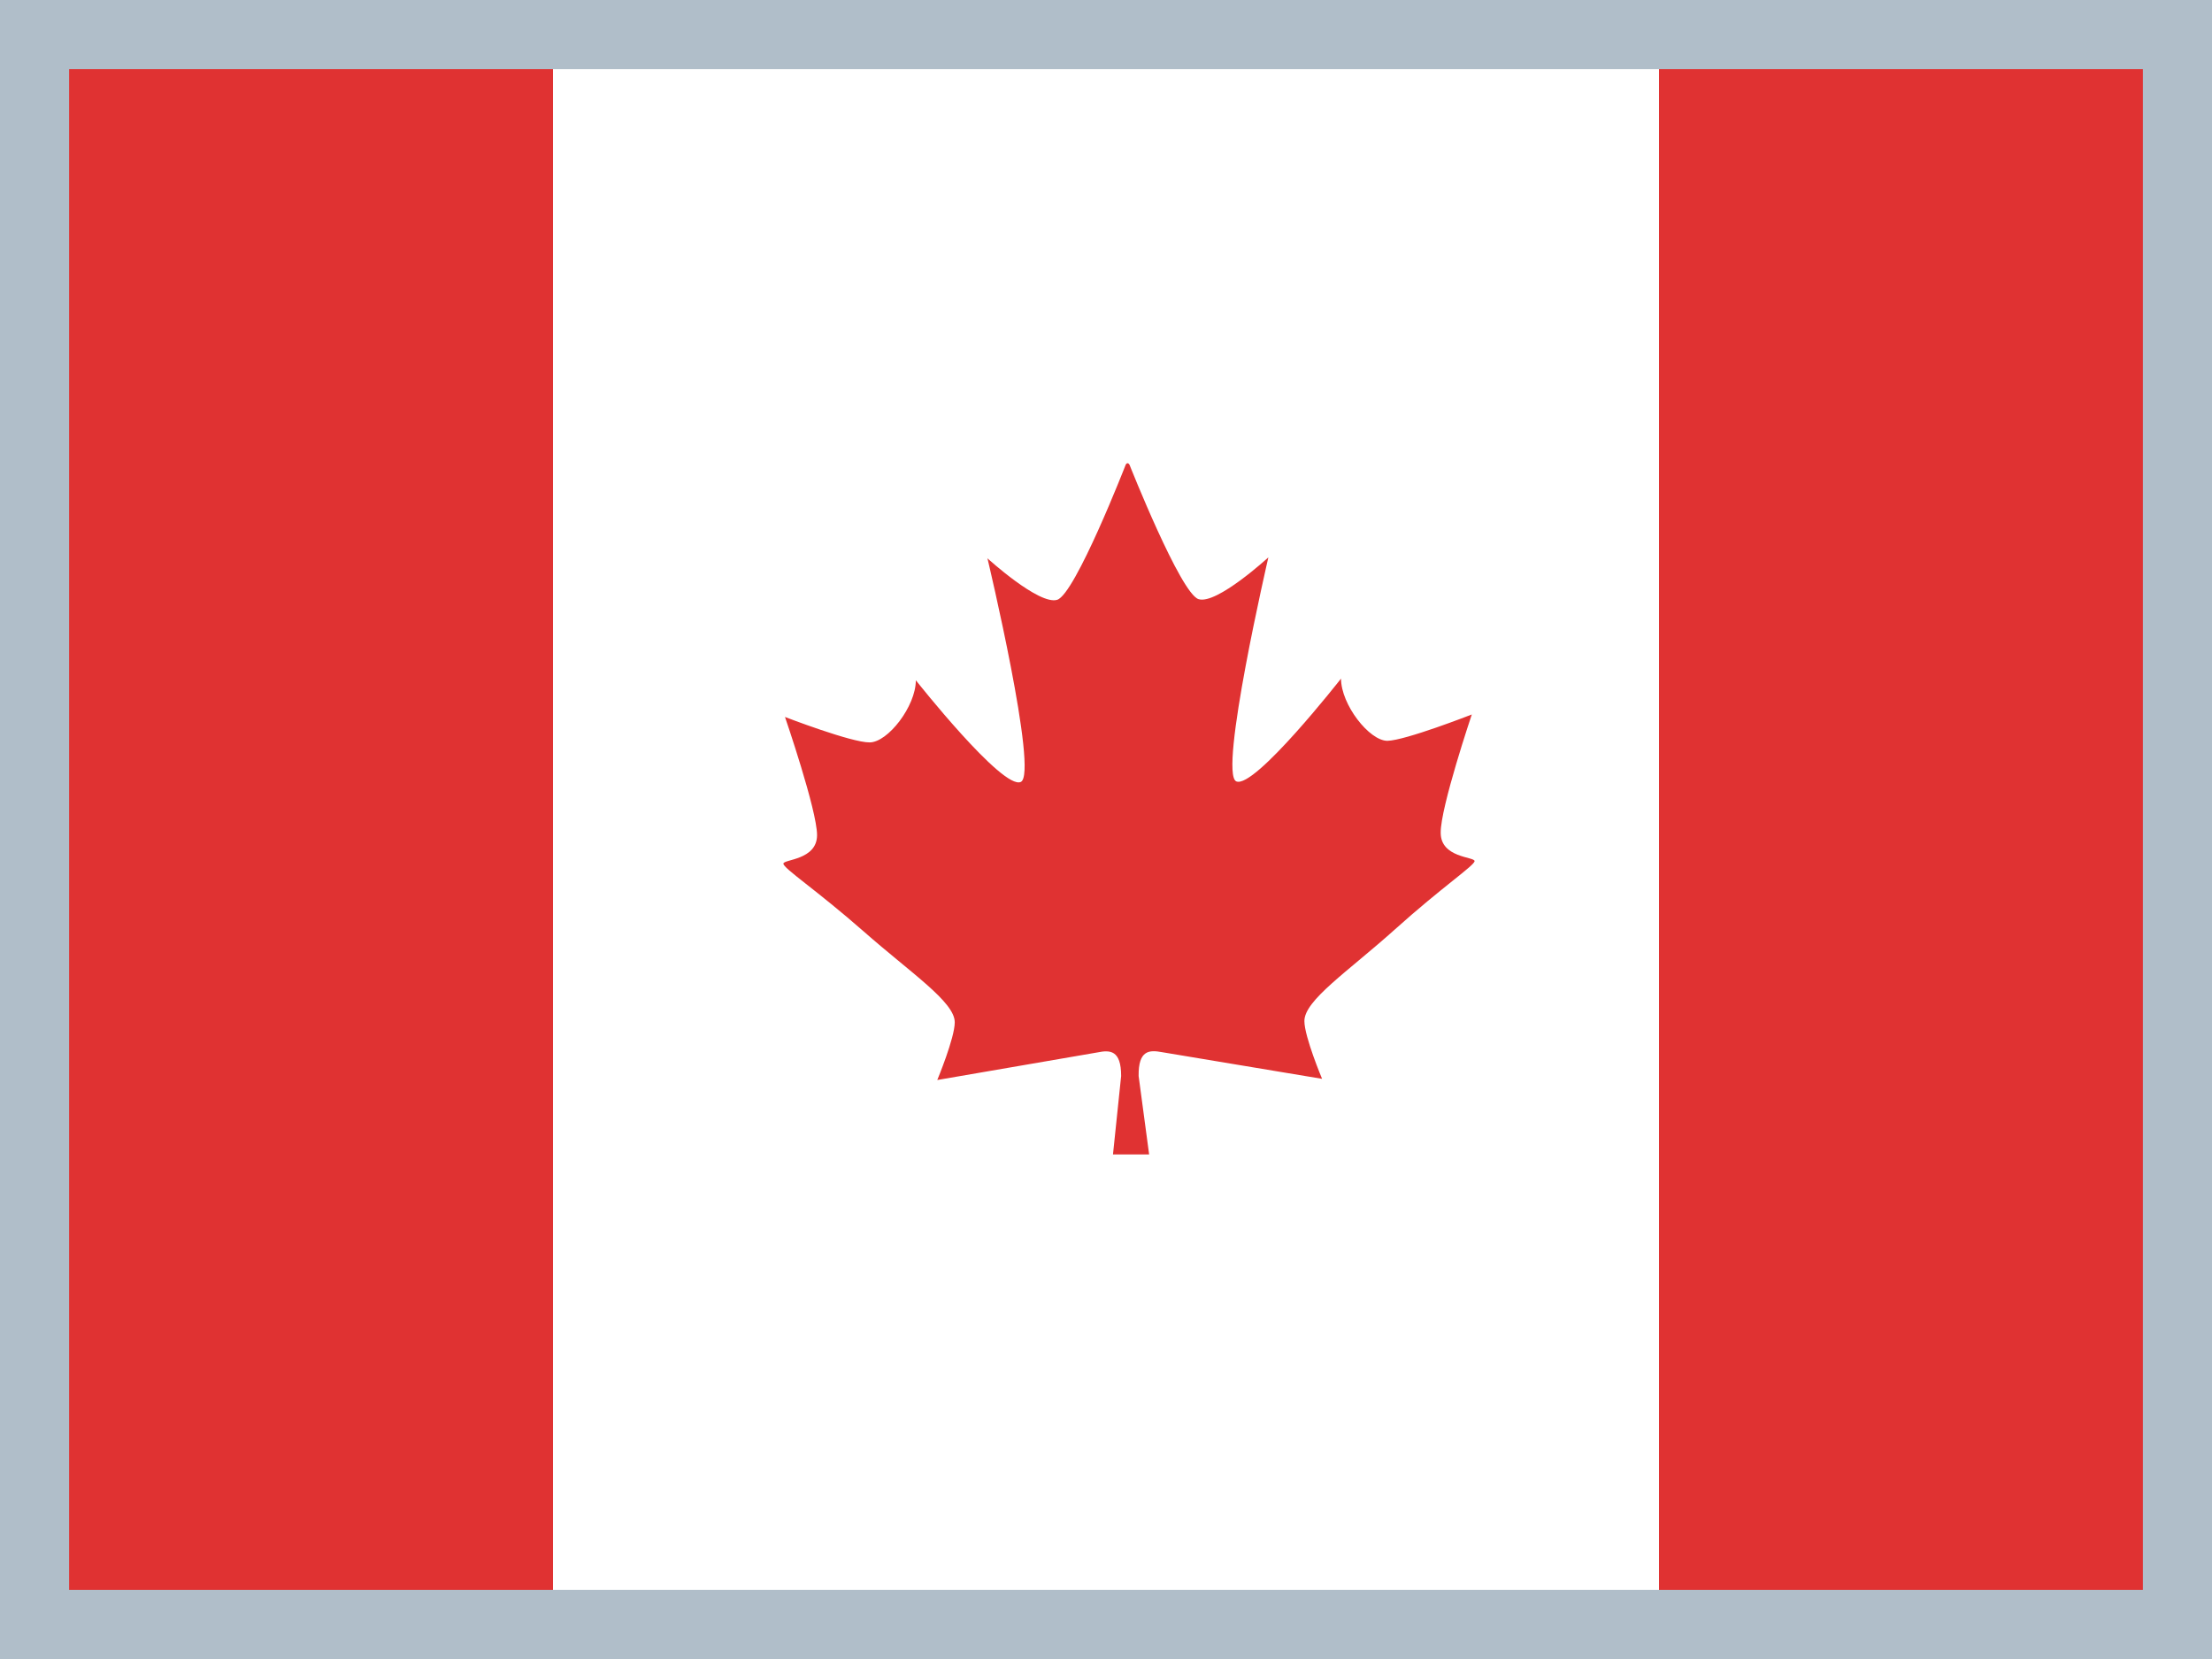
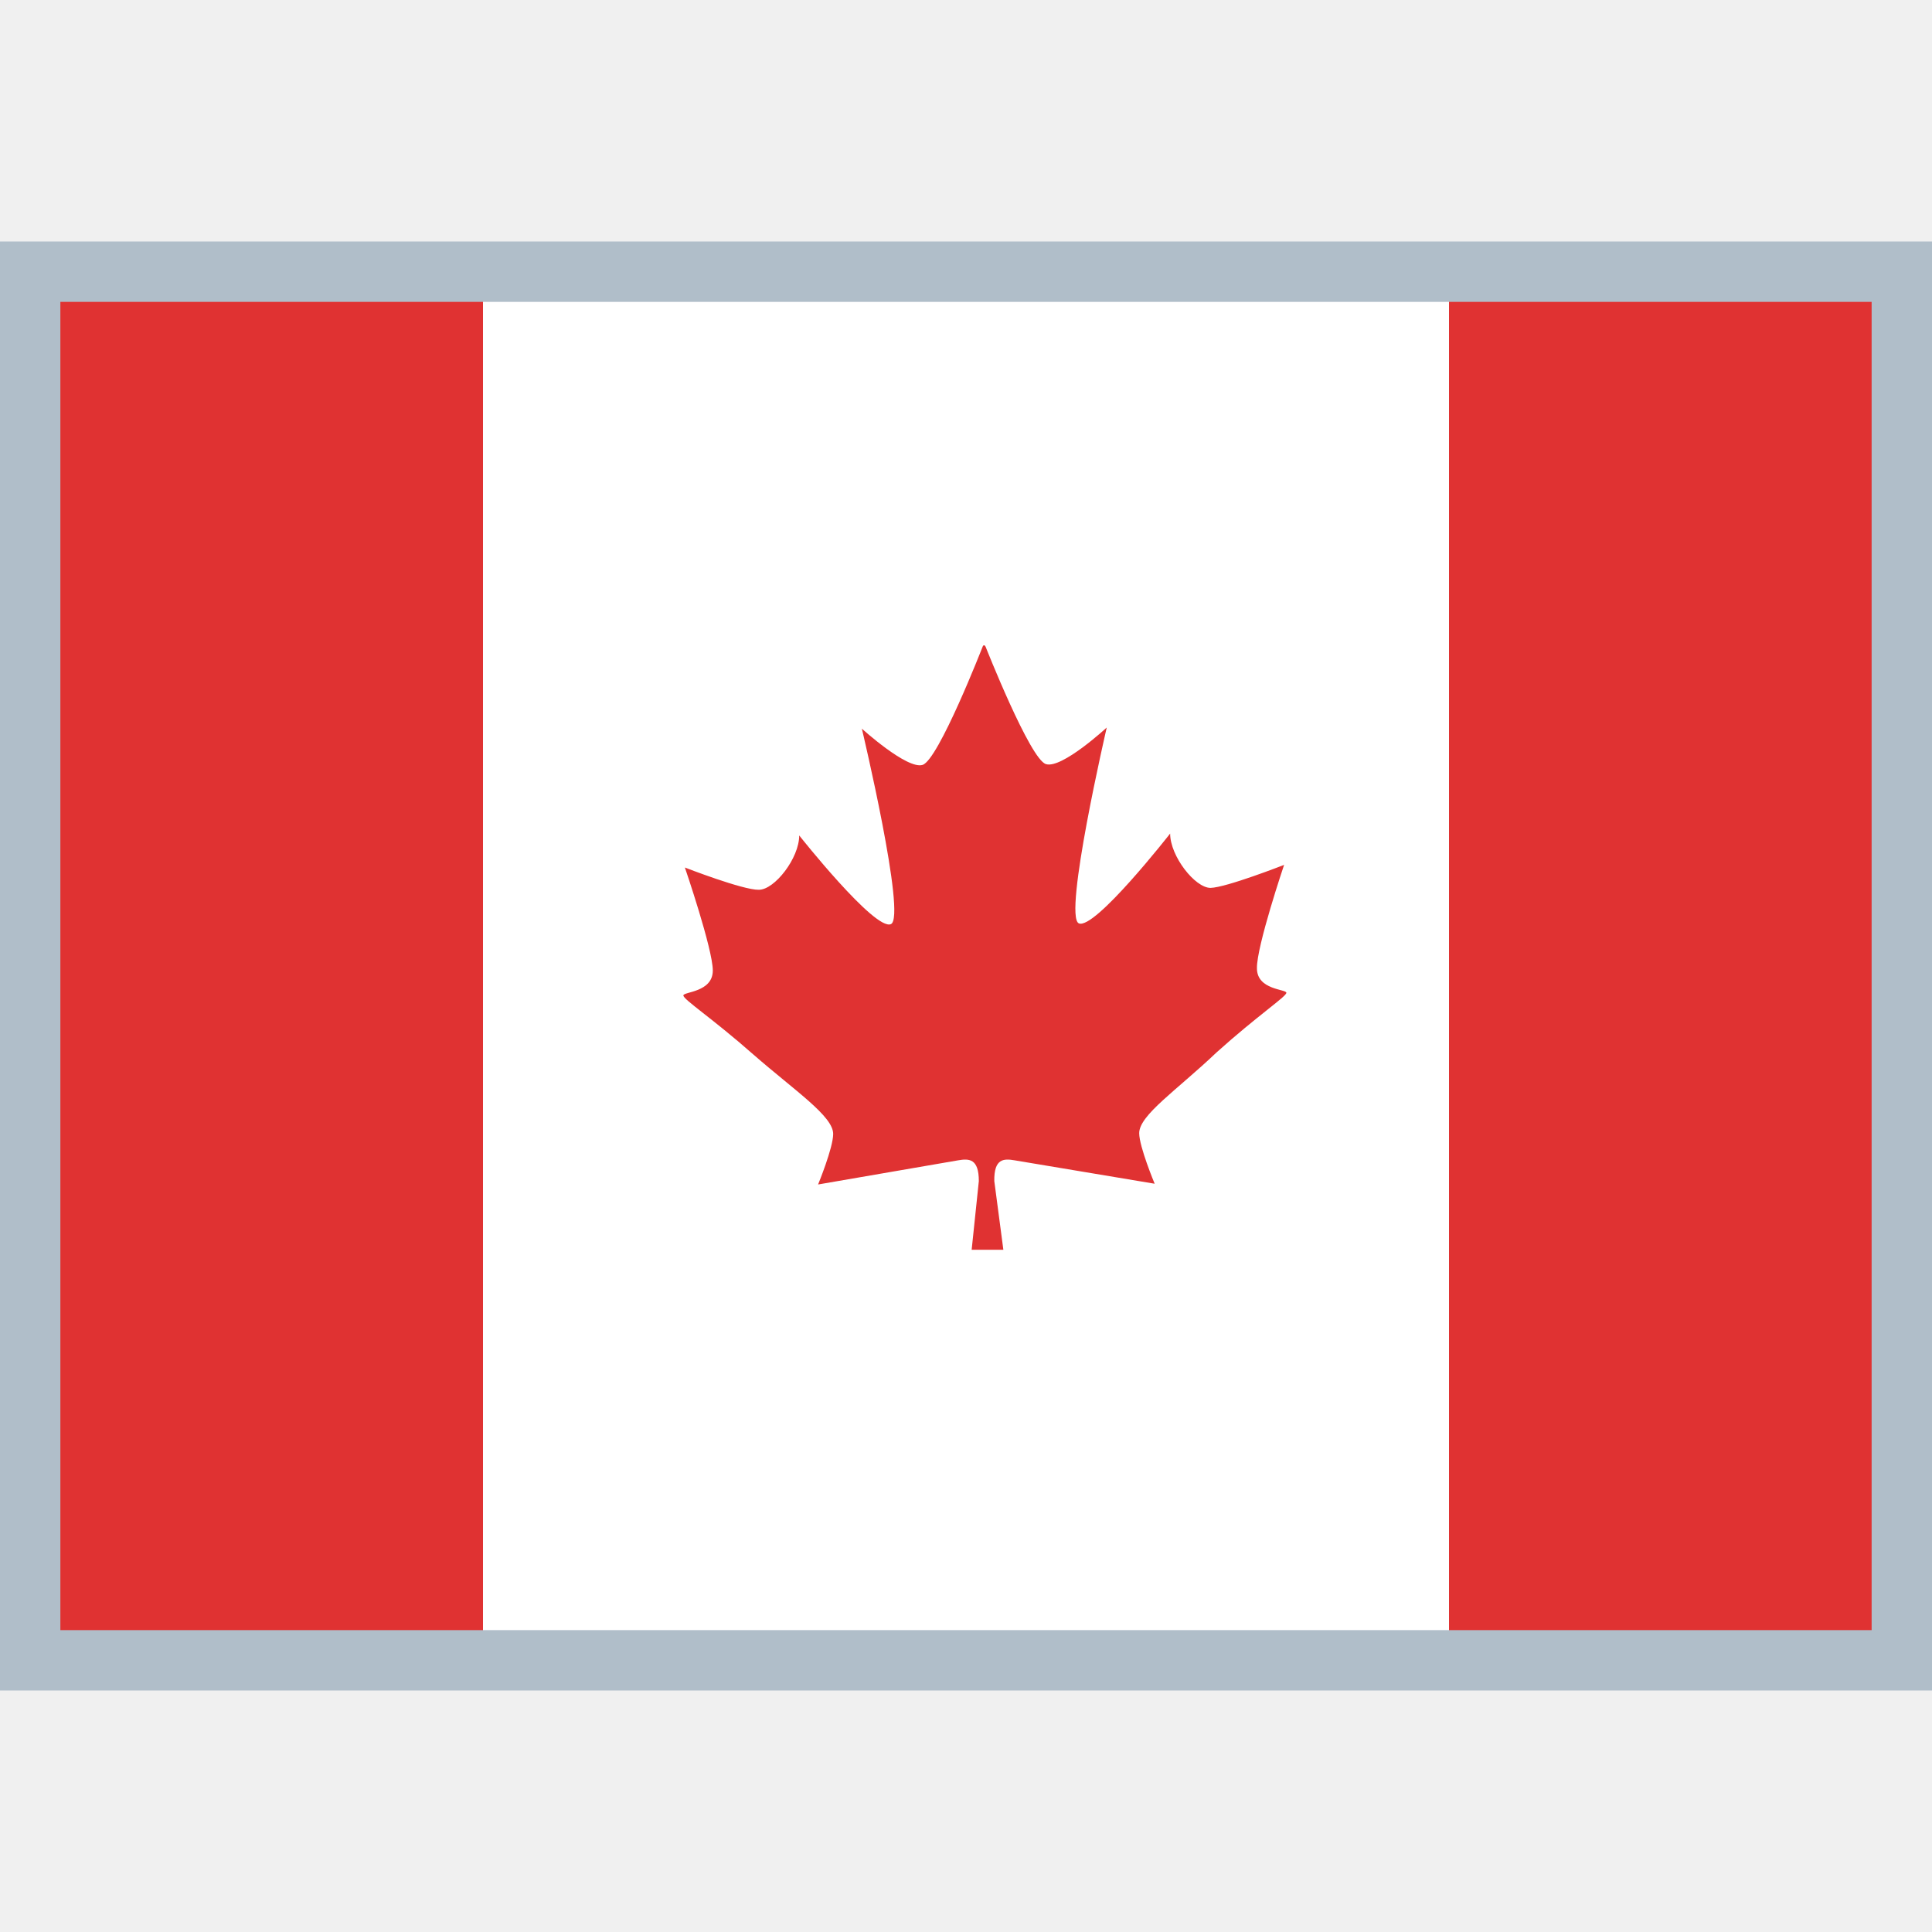
- <svg xmlns="http://www.w3.org/2000/svg" version="1.1" x="0px" y="0px" viewBox="0 0 32 24" style="enable-background:new 0 0 32 24;" xml:space="preserve">
-   <g id="fr-CA">
-     <rect style="fill:#B0BEC9;" width="32" height="24" />
-     <rect x="1" y="1" style="fill:#E03232;" width="7" height="22" />
-     <rect x="24" y="1" style="fill:#E03232;" width="7" height="22" />
-     <rect x="8" y="1" style="fill:#FFFFFF;" width="16" height="22" />
-     <path style="fill:#E03232;" d="M18.87,14.771c0,0.227,0.256,0.836,0.256,0.836s-2.135-0.355-2.317-0.386   c-0.18-0.033-0.342-0.033-0.337,0.345l0.152,1.135h-0.523l0.118-1.135c0-0.378-0.163-0.378-0.343-0.341   c-0.18,0.031-2.317,0.399-2.317,0.399s0.253-0.608,0.253-0.835c0-0.295-0.631-0.71-1.316-1.313   c-0.689-0.605-1.163-0.913-1.163-0.982c0-0.064,0.487-0.05,0.487-0.413c0-0.359-0.464-1.709-0.464-1.709s0.964,0.372,1.225,0.368   c0.262,0,0.668-0.522,0.668-0.899c0,0,1.256,1.59,1.518,1.471c0.262-0.113-0.482-3.235-0.482-3.235s0.748,0.682,1.009,0.6   c0.262-0.083,0.991-1.954,0.991-1.954s0.009-0.022,0.028-0.022c0.014,0,0.027,0.022,0.027,0.022s0.74,1.868,1,1.945   c0.262,0.081,1.009-0.605,1.009-0.605s-0.725,3.127-0.464,3.241c0.262,0.113,1.515-1.487,1.515-1.487c0,0.377,0.41,0.9,0.671,0.9   c0.261-0.005,1.221-0.381,1.221-0.381s-0.455,1.349-0.45,1.712c0,0.364,0.49,0.345,0.49,0.409c0,0.063-0.473,0.377-1.154,0.99   C19.496,14.058,18.87,14.47,18.87,14.771L18.87,14.771z" />
-   </g>
+ <svg xmlns="http://www.w3.org/2000/svg" version="1.1" id="Layer_1" x="0px" y="0px" viewBox="0 0 512 512" enable-background="new 0 0 512 512" xml:space="preserve">
+   <rect y="64" fill="#B0BEC9" width="512" height="384" />
+   <rect x="16" y="80" fill="#E03232" width="112" height="352" />
+   <rect x="384" y="80" fill="#E03232" width="112" height="352" />
+   <rect x="128" y="80" fill="#FFFFFF" width="256" height="352" />
+   <path fill="#E03232" d="M301.9,300.3c0,3.6,4.1,13.4,4.1,13.4s-34.2-5.7-37.1-6.2s-5.5-0.5-5.4,5.5l2.4,18.2h-8.4l1.9-18.2  c0-6-2.6-6-5.5-5.5s-37.1,6.4-37.1,6.4s4-9.7,4-13.4c0-4.7-10.1-11.4-21.1-21c-11-9.7-18.6-14.6-18.6-15.7c0-1,7.8-0.8,7.8-6.6  c0-5.7-7.4-27.3-7.4-27.3s15.4,6,19.6,5.9c4.2,0,10.7-8.4,10.7-14.4c0,0,20.1,25.4,24.3,23.5c4.2-1.8-7.7-51.8-7.7-51.8  s12,10.9,16.1,9.6c4.2-1.3,15.9-31.3,15.9-31.3s0.1-0.4,0.4-0.4c0.2,0,0.4,0.4,0.4,0.4s11.8,29.9,16,31.1c4.2,1.3,16.1-9.7,16.1-9.7  s-11.6,50-7.4,51.9c4.2,1.8,24.2-23.8,24.2-23.8c0,6,6.6,14.4,10.7,14.4c4.2-0.1,19.5-6.1,19.5-6.1s-7.3,21.6-7.2,27.4  c0,5.8,7.8,5.5,7.8,6.5s-7.6,6-18.5,15.8C311.9,288.9,301.9,295.5,301.9,300.3L301.9,300.3z" />
</svg>
